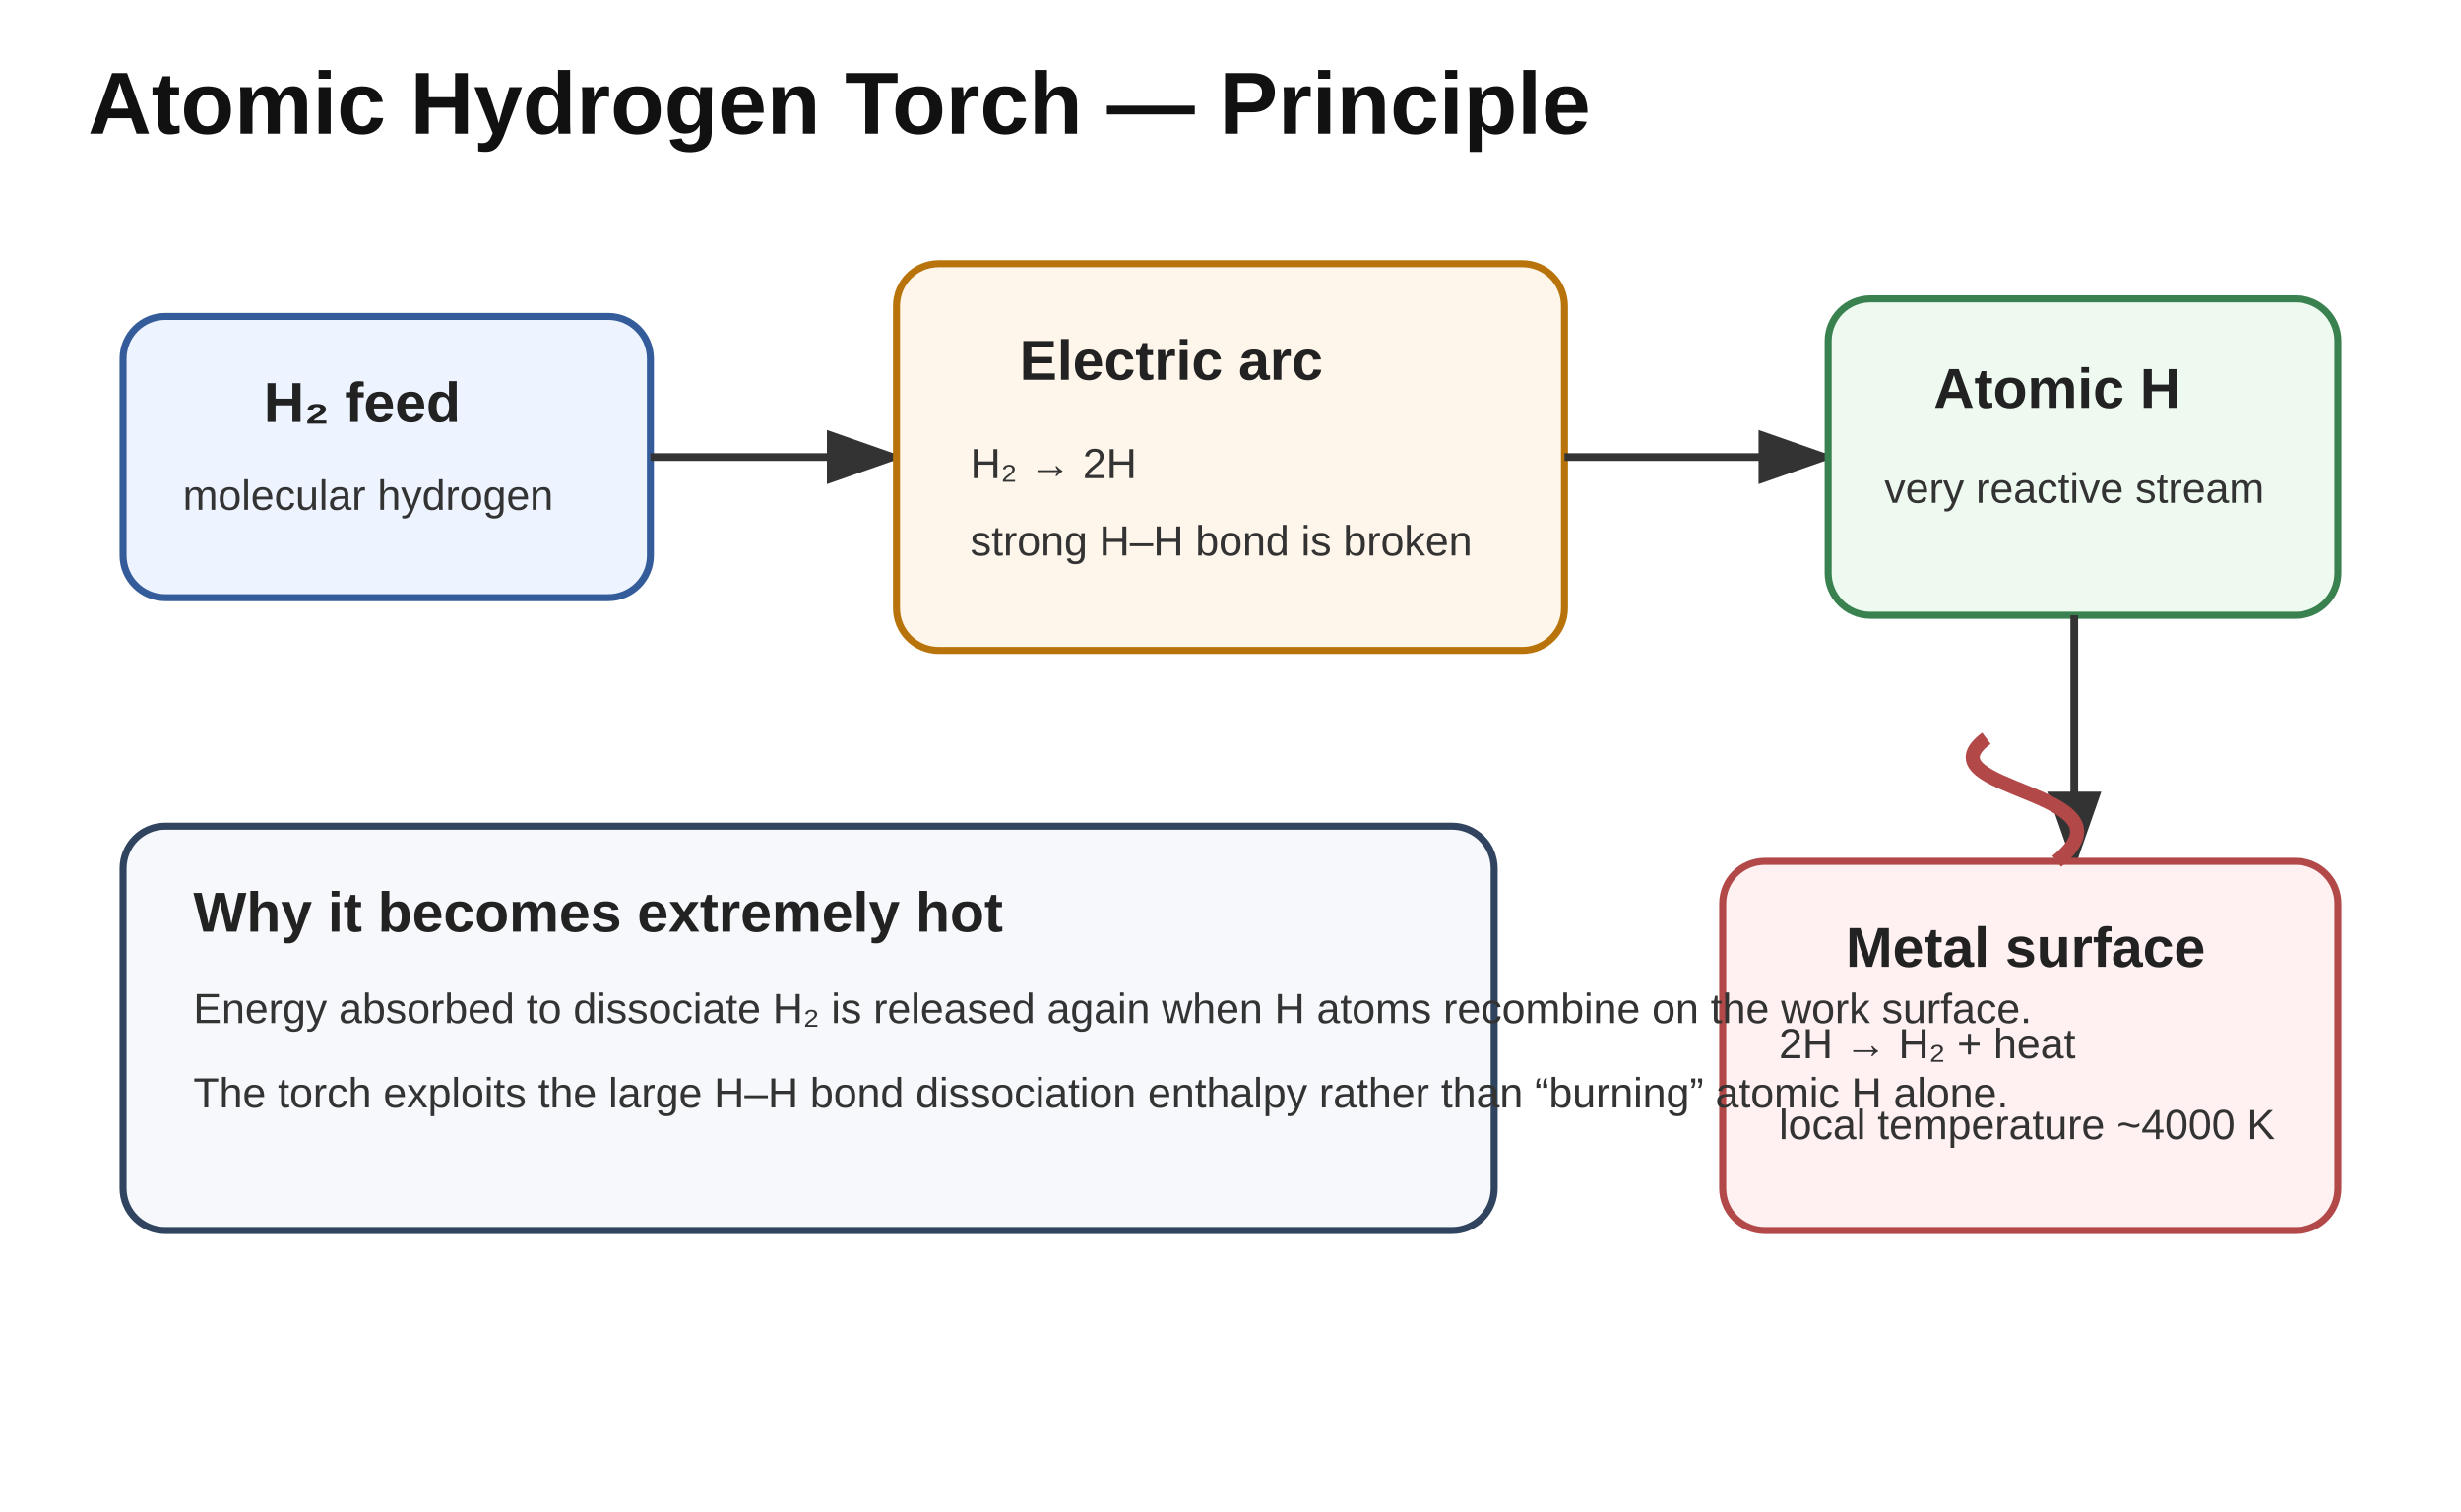
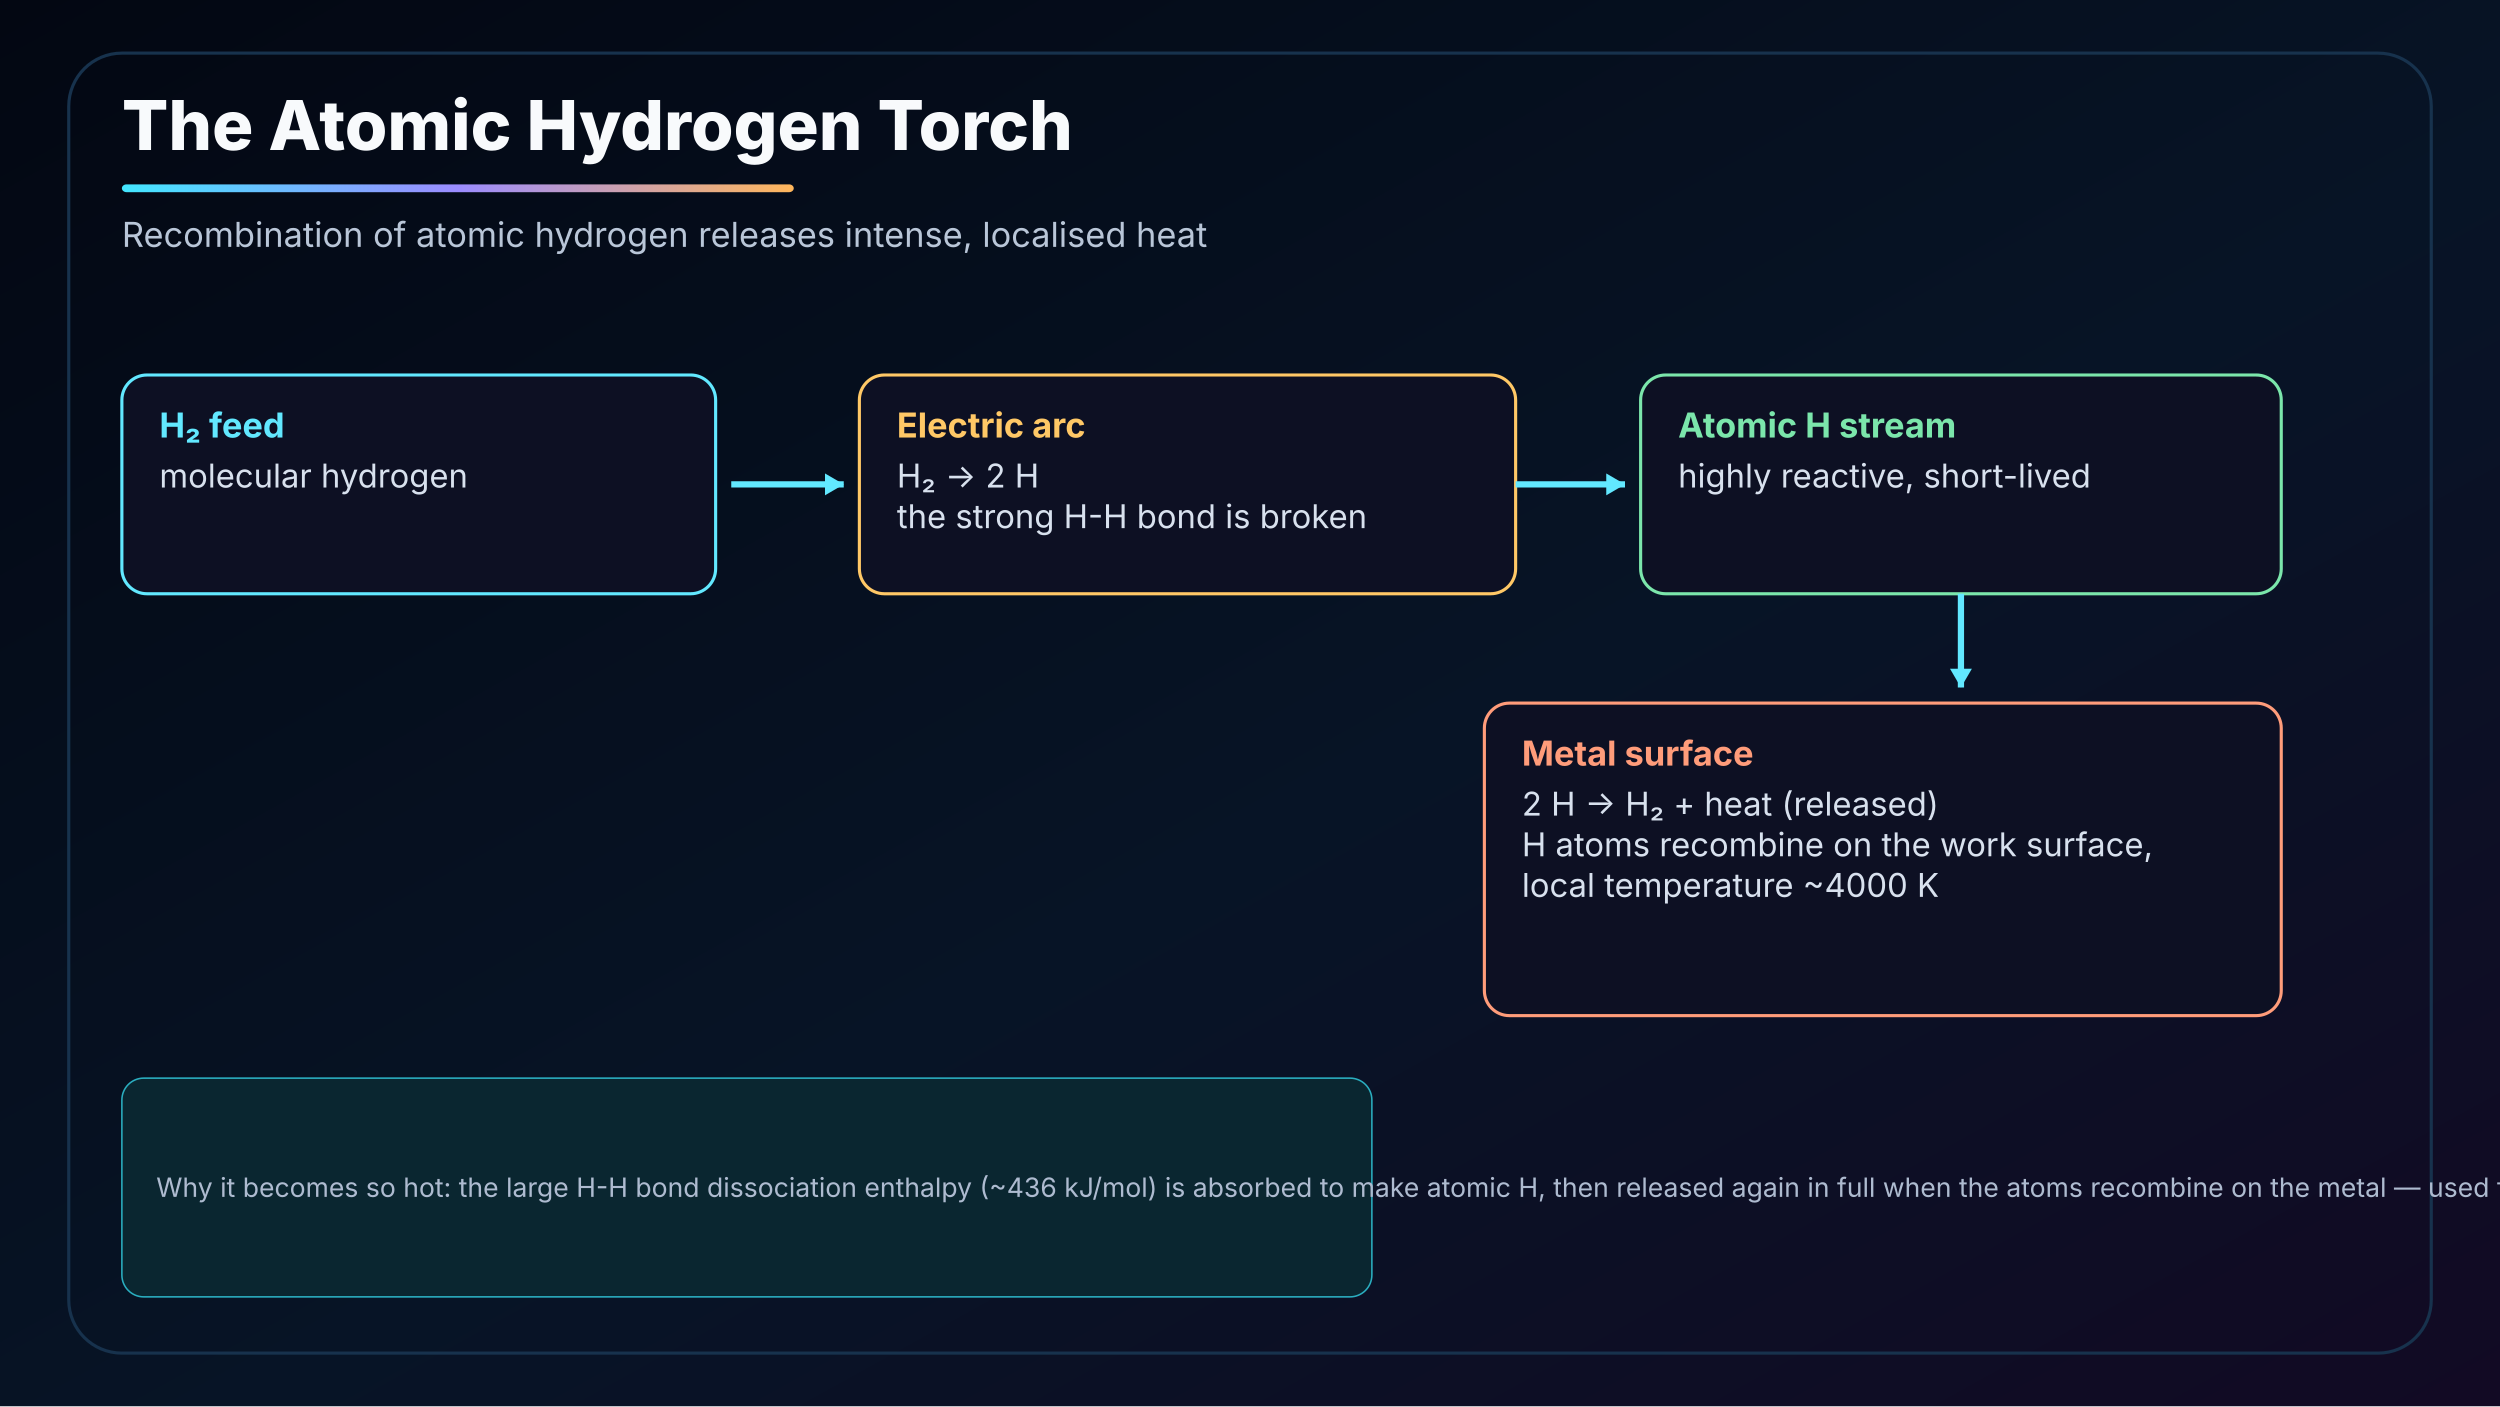
- <svg xmlns="http://www.w3.org/2000/svg" width="700" height="430" viewBox="0 0 700 430">
-   <style>
- .title{font:700 25px Arial,sans-serif;fill:#111} .subtitle{font:600 16px Arial,sans-serif;fill:#222}
- .label{font:14px Arial,sans-serif;fill:#222} .small{font:12px Arial,sans-serif;fill:#333} .tiny{font:11px Arial,sans-serif;fill:#444}
- .box{fill:#f6f8fb;stroke:#30445f;stroke-width:2;rx:12;ry:12}
- .blue{fill:#eef4ff;stroke:#355c9a;stroke-width:2;rx:12;ry:12}
- .green{fill:#eefaf0;stroke:#39814f;stroke-width:2;rx:12;ry:12}
- .orange{fill:#fef6ea;stroke:#b8740b;stroke-width:2;rx:12;ry:12}
- .red{fill:#fff1f1;stroke:#b24848;stroke-width:2;rx:12;ry:12}
- .arrow{stroke:#333;stroke-width:2.2;fill:none;marker-end:url(#a)}
- .bond{stroke:#222;stroke-width:3;fill:none} .dash{stroke:#596b7d;stroke-width:2;fill:none;stroke-dasharray:5 5}
- .hbond{stroke:#2e6da4;stroke-width:2.3;fill:none;stroke-dasharray:4 5}
- </style>
+ <svg xmlns="http://www.w3.org/2000/svg" width="1600" height="900" viewBox="0 0 1600 900">
  <defs>
-     <marker id="a" markerWidth="10" markerHeight="7" refX="9" refY="3.5" orient="auto">
-       <polygon points="0 0,10 3.5,0 7" fill="#333" />
-     </marker>
+     <linearGradient id="bg" x1="0" y1="0" x2="1" y2="1">
+       <stop stop-color="#030712" />
+       <stop offset="0.55" stop-color="#071426" />
+       <stop offset="1" stop-color="#120a24" />
+     </linearGradient>
+     <linearGradient id="accent" x1="0" y1="0" x2="1" y2="0">
+       <stop stop-color="#43e6ff" />
+       <stop offset="0.5" stop-color="#9b8cff" />
+       <stop offset="1" stop-color="#ffb65c" />
+     </linearGradient>
+     <filter id="glow">
+       <feGaussianBlur stdDeviation="6" result="b" />
+       <feMerge>
+         <feMergeNode in="b" />
+         <feMergeNode in="SourceGraphic" />
+       </feMerge>
+     </filter>
+     <style>
+     .title{font:800 44px Inter,Arial,sans-serif;fill:#f8fafc} .sub{font:400 22px Inter,Arial,sans-serif;fill:#b9c6d8}
+     .h{font:750 26px Inter,Arial,sans-serif;fill:#69e7ff} .t{font:400 21px Inter,Arial,sans-serif;fill:#d8e1ee}
+     .small{font:400 17px Inter,Arial,sans-serif;fill:#aebbd0} .tiny{font:400 15px Inter,Arial,sans-serif;fill:#8ba0b8}
+     .gold{fill:#ffc866} .violet{fill:#b9a2ff} .cyan{fill:#62e8ff} .coral{fill:#ff9c7a} .green{fill:#7be6ab}
+     .panel{fill:#07111f;stroke:#284563;stroke-width:2} .panel2{fill:#0d1023;stroke:#5f4a88;stroke-width:2}
+     .line{stroke:#63e6ff;stroke-width:4;fill:none} .dash{stroke:#b69cff;stroke-width:4;stroke-dasharray:12 10;fill:none}
+     .bond{stroke:#e8f1fb;stroke-width:5} .thin{stroke:#6f829a;stroke-width:2;fill:none}
+   </style>
  </defs>
-   <text x="25" y="38" class="title">Atomic Hydrogen Torch — Principle</text>
-   <rect x="35" y="90" width="150" height="80" class="blue" />
-   <text x="75" y="120" class="subtitle">H₂ feed</text>
-   <text x="52" y="145" class="small">molecular hydrogen</text>
-   <line x1="185" y1="130" x2="255" y2="130" class="arrow" />
-   <rect x="255" y="75" width="190" height="110" class="orange" />
-   <text x="290" y="108" class="subtitle">Electric arc</text>
-   <text x="276" y="136" class="small">H₂ → 2H</text>
-   <text x="276" y="158" class="small">strong H–H bond is broken</text>
-   <line x1="445" y1="130" x2="520" y2="130" class="arrow" />
-   <rect x="520" y="85" width="145" height="90" class="green" />
-   <text x="550" y="116" class="subtitle">Atomic H</text>
-   <text x="536" y="143" class="small">very reactive stream</text>
-   <line x1="590" y1="175" x2="590" y2="245" class="arrow" />
-   <rect x="490" y="245" width="175" height="105" class="red" />
-   <text x="525" y="275" class="subtitle">Metal surface</text>
-   <text x="506" y="301" class="small">2H → H₂ + heat</text>
-   <text x="506" y="324" class="small">local temperature ~4000 K</text>
-   <path d="M565 210 C545 225 610 225 585 245" fill="none" stroke="#b24848" stroke-width="4" />
-   <rect x="35" y="235" width="390" height="115" class="box" />
-   <text x="55" y="265" class="subtitle">Why it becomes extremely hot</text>
-   <text x="55" y="291" class="small">Energy absorbed to dissociate H₂ is released again when H atoms recombine on the work surface.</text>
-   <text x="55" y="315" class="small">The torch exploits the large H–H bond dissociation enthalpy rather than “burning” atomic H alone.</text>
+   <rect width="1600" height="900" fill="url(#bg)" />
+   <rect x="44" y="34" width="1512" height="832" rx="34" fill="none" stroke="#17324d" stroke-width="2" />
+   <text x="78" y="96" class="title">The Atomic Hydrogen Torch</text>
+   <rect x="78" y="118" width="430" height="5" rx="3" fill="url(#accent)" />
+   <text x="78" y="158" class="sub">Recombination of atomic hydrogen releases intense, localised heat</text>
+   <rect x="78" y="240" width="380" height="140" rx="16" fill="#0d1023" stroke="#62e8ff" stroke-width="2" />
+   <text x="102" y="280" class="h" style="fill:#62e8ff;font-size:22px">H₂ feed</text>
+   <text x="102" y="312" class="t">molecular hydrogen</text>
+   <line x1="468" y1="310" x2="540" y2="310" stroke="#62e8ff" stroke-width="4" />
+   <path d="M 540 310 L 528 317 L 528 303 Z" fill="#62e8ff" />
+   <rect x="550" y="240" width="420" height="140" rx="16" fill="#0d1023" stroke="#ffc866" stroke-width="2" />
+   <text x="574" y="280" class="h" style="fill:#ffc866;font-size:22px">Electric arc</text>
+   <text x="574" y="312" class="t">H₂ → 2 H</text>
+   <text x="574" y="338" class="t">the strong H-H bond is broken</text>
+   <line x1="970" y1="310" x2="1040" y2="310" stroke="#62e8ff" stroke-width="4" />
+   <path d="M 1040 310 L 1028 317 L 1028 303 Z" fill="#62e8ff" />
+   <rect x="1050" y="240" width="410" height="140" rx="16" fill="#0d1023" stroke="#7be6ab" stroke-width="2" />
+   <text x="1074" y="280" class="h" style="fill:#7be6ab;font-size:22px">Atomic H stream</text>
+   <text x="1074" y="312" class="t">highly reactive, short-lived</text>
+   <line x1="1255" y1="380" x2="1255" y2="440" stroke="#62e8ff" stroke-width="4" />
+   <path d="M 1255 440 L 1248 428 L 1262 428 Z" fill="#62e8ff" />
+   <rect x="950" y="450" width="510" height="200" rx="16" fill="#0d1023" stroke="#ff9c7a" stroke-width="2" />
+   <text x="974" y="490" class="h" style="fill:#ff9c7a;font-size:22px">Metal surface</text>
+   <text x="974" y="522" class="t">2 H → H₂ + heat (released)</text>
+   <text x="974" y="548" class="t">H atoms recombine on the work surface,</text>
+   <text x="974" y="574" class="t">local temperature ~4000 K</text>
+   <rect x="78" y="690" width="800" height="140" rx="14" fill="#0a2630" stroke="#2aaec0" />
+   <text x="100" y="766.0" class="small">Why it becomes so hot: the large H-H bond dissociation enthalpy (~436 kJ/mol) is absorbed to make atomic H, then released again in full when the atoms recombine on the metal — used for high-temperature welding.</text>
</svg>
